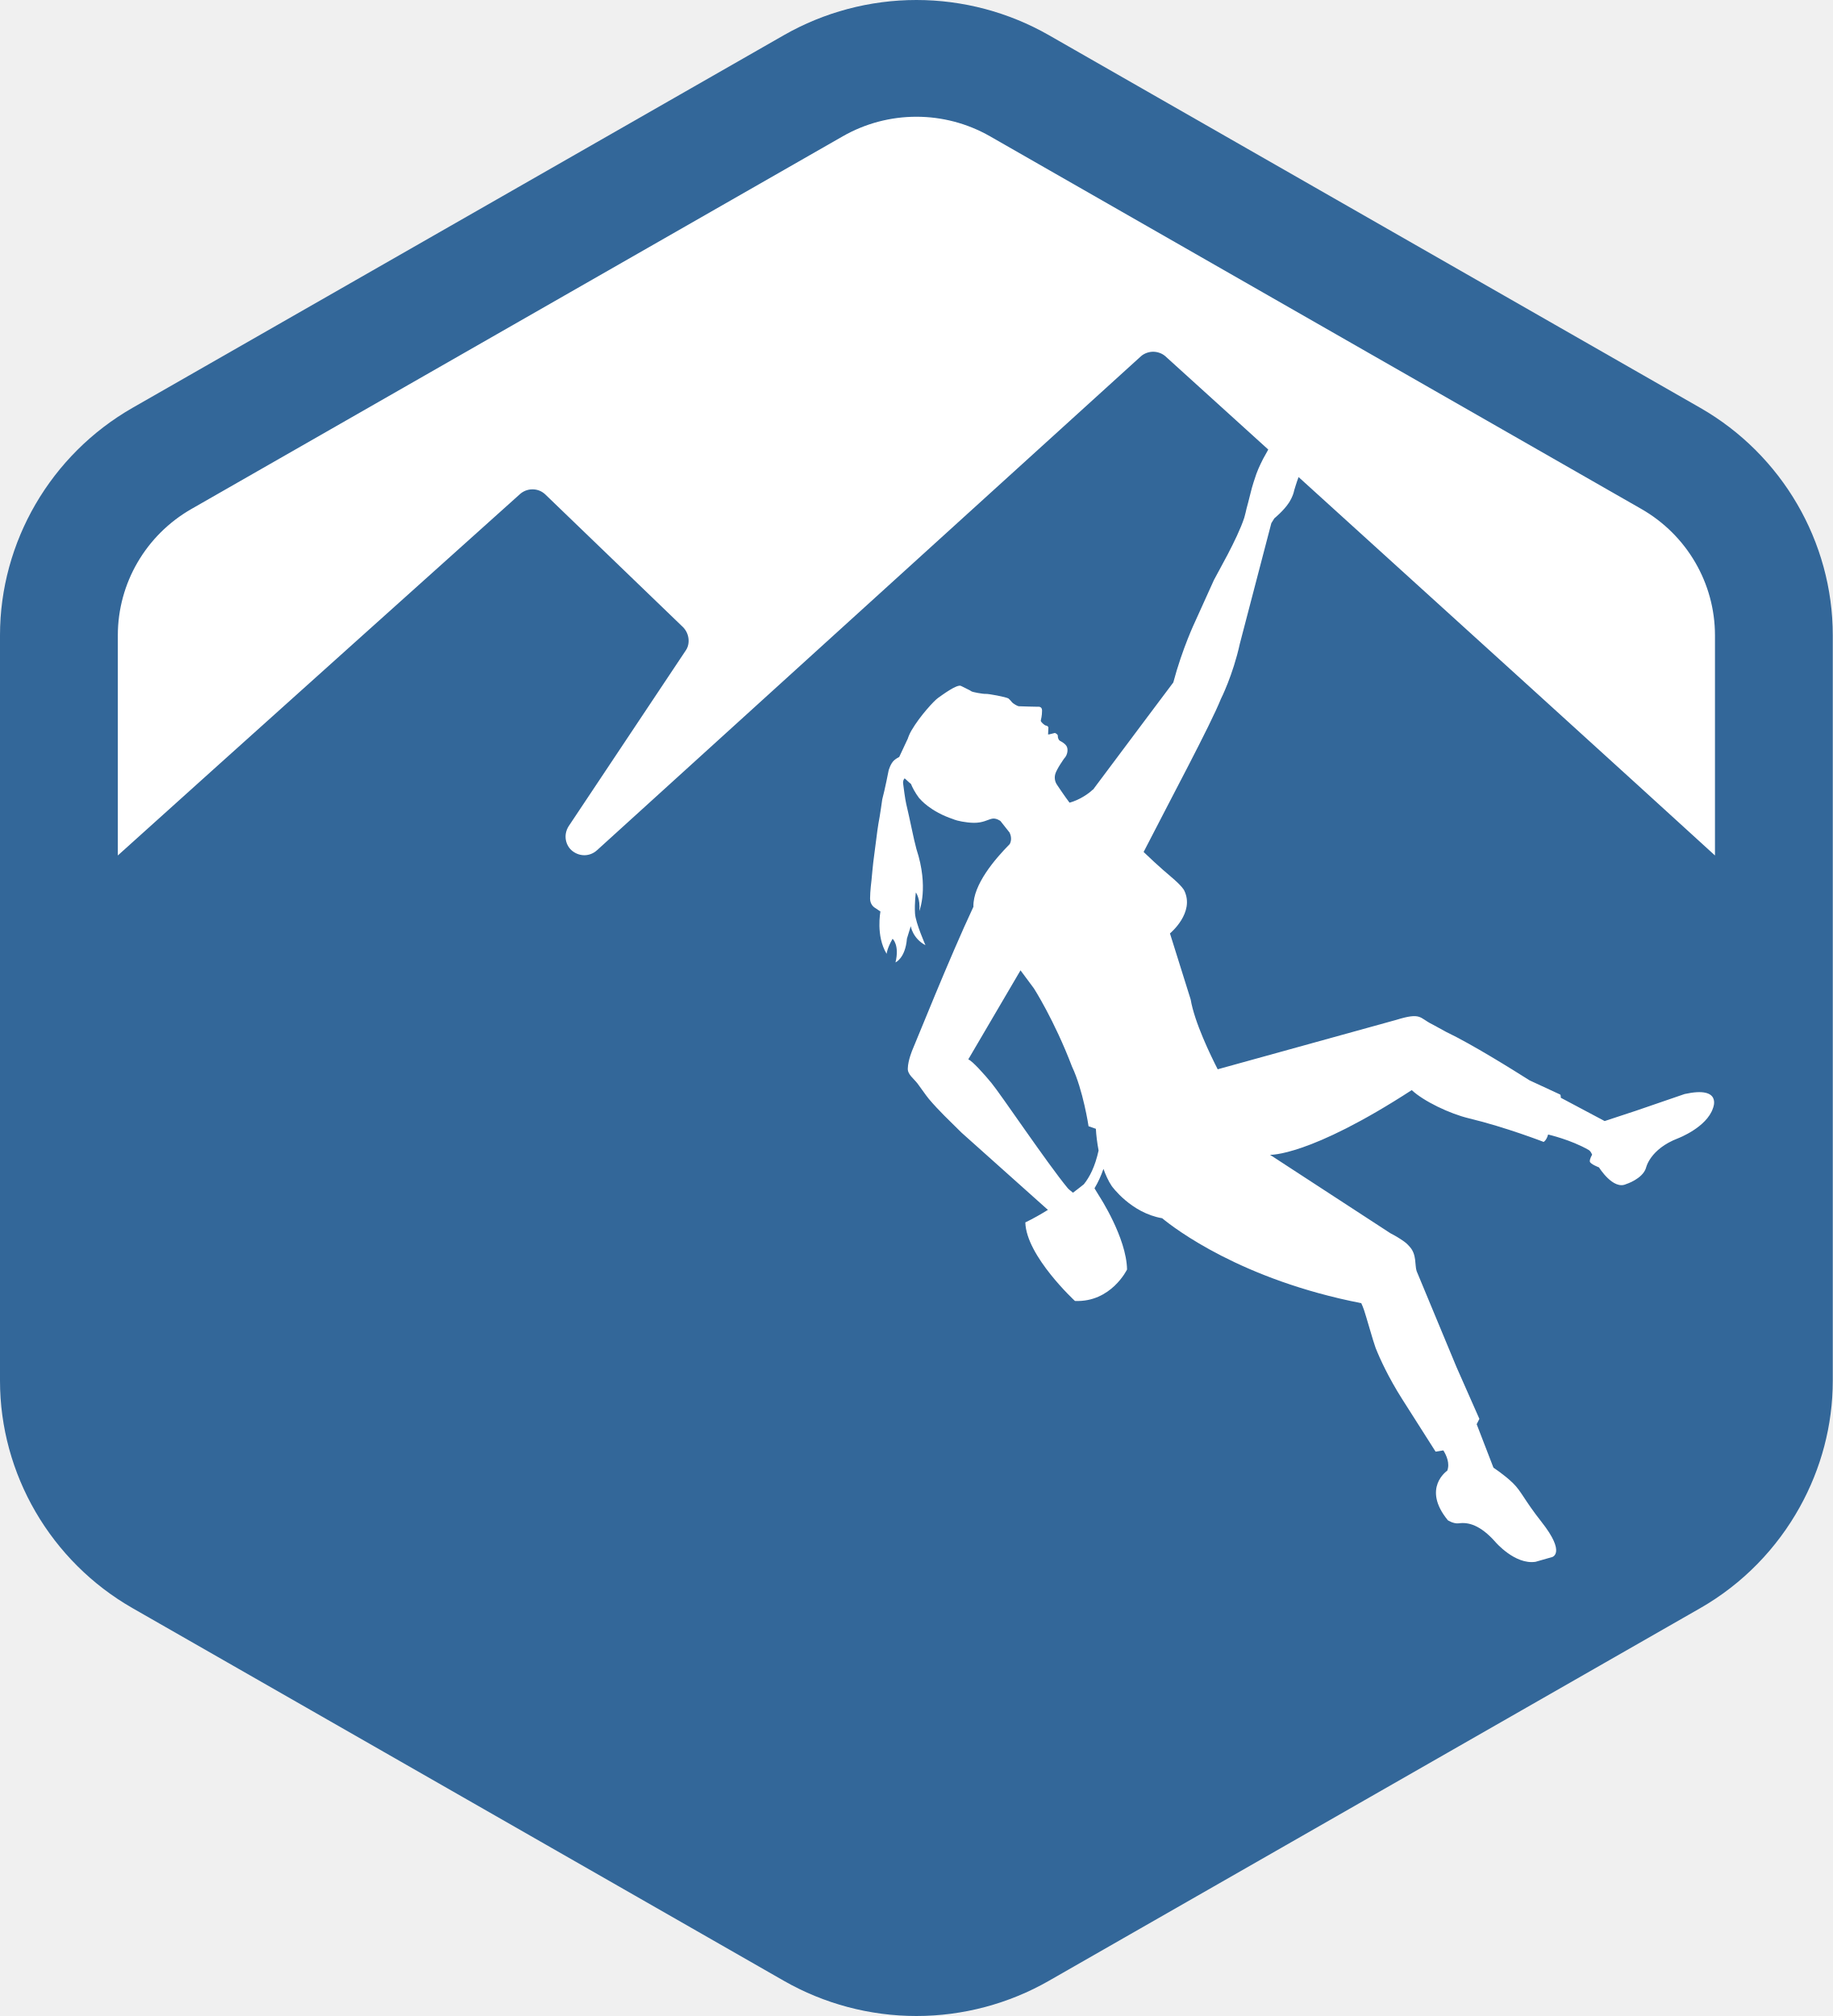
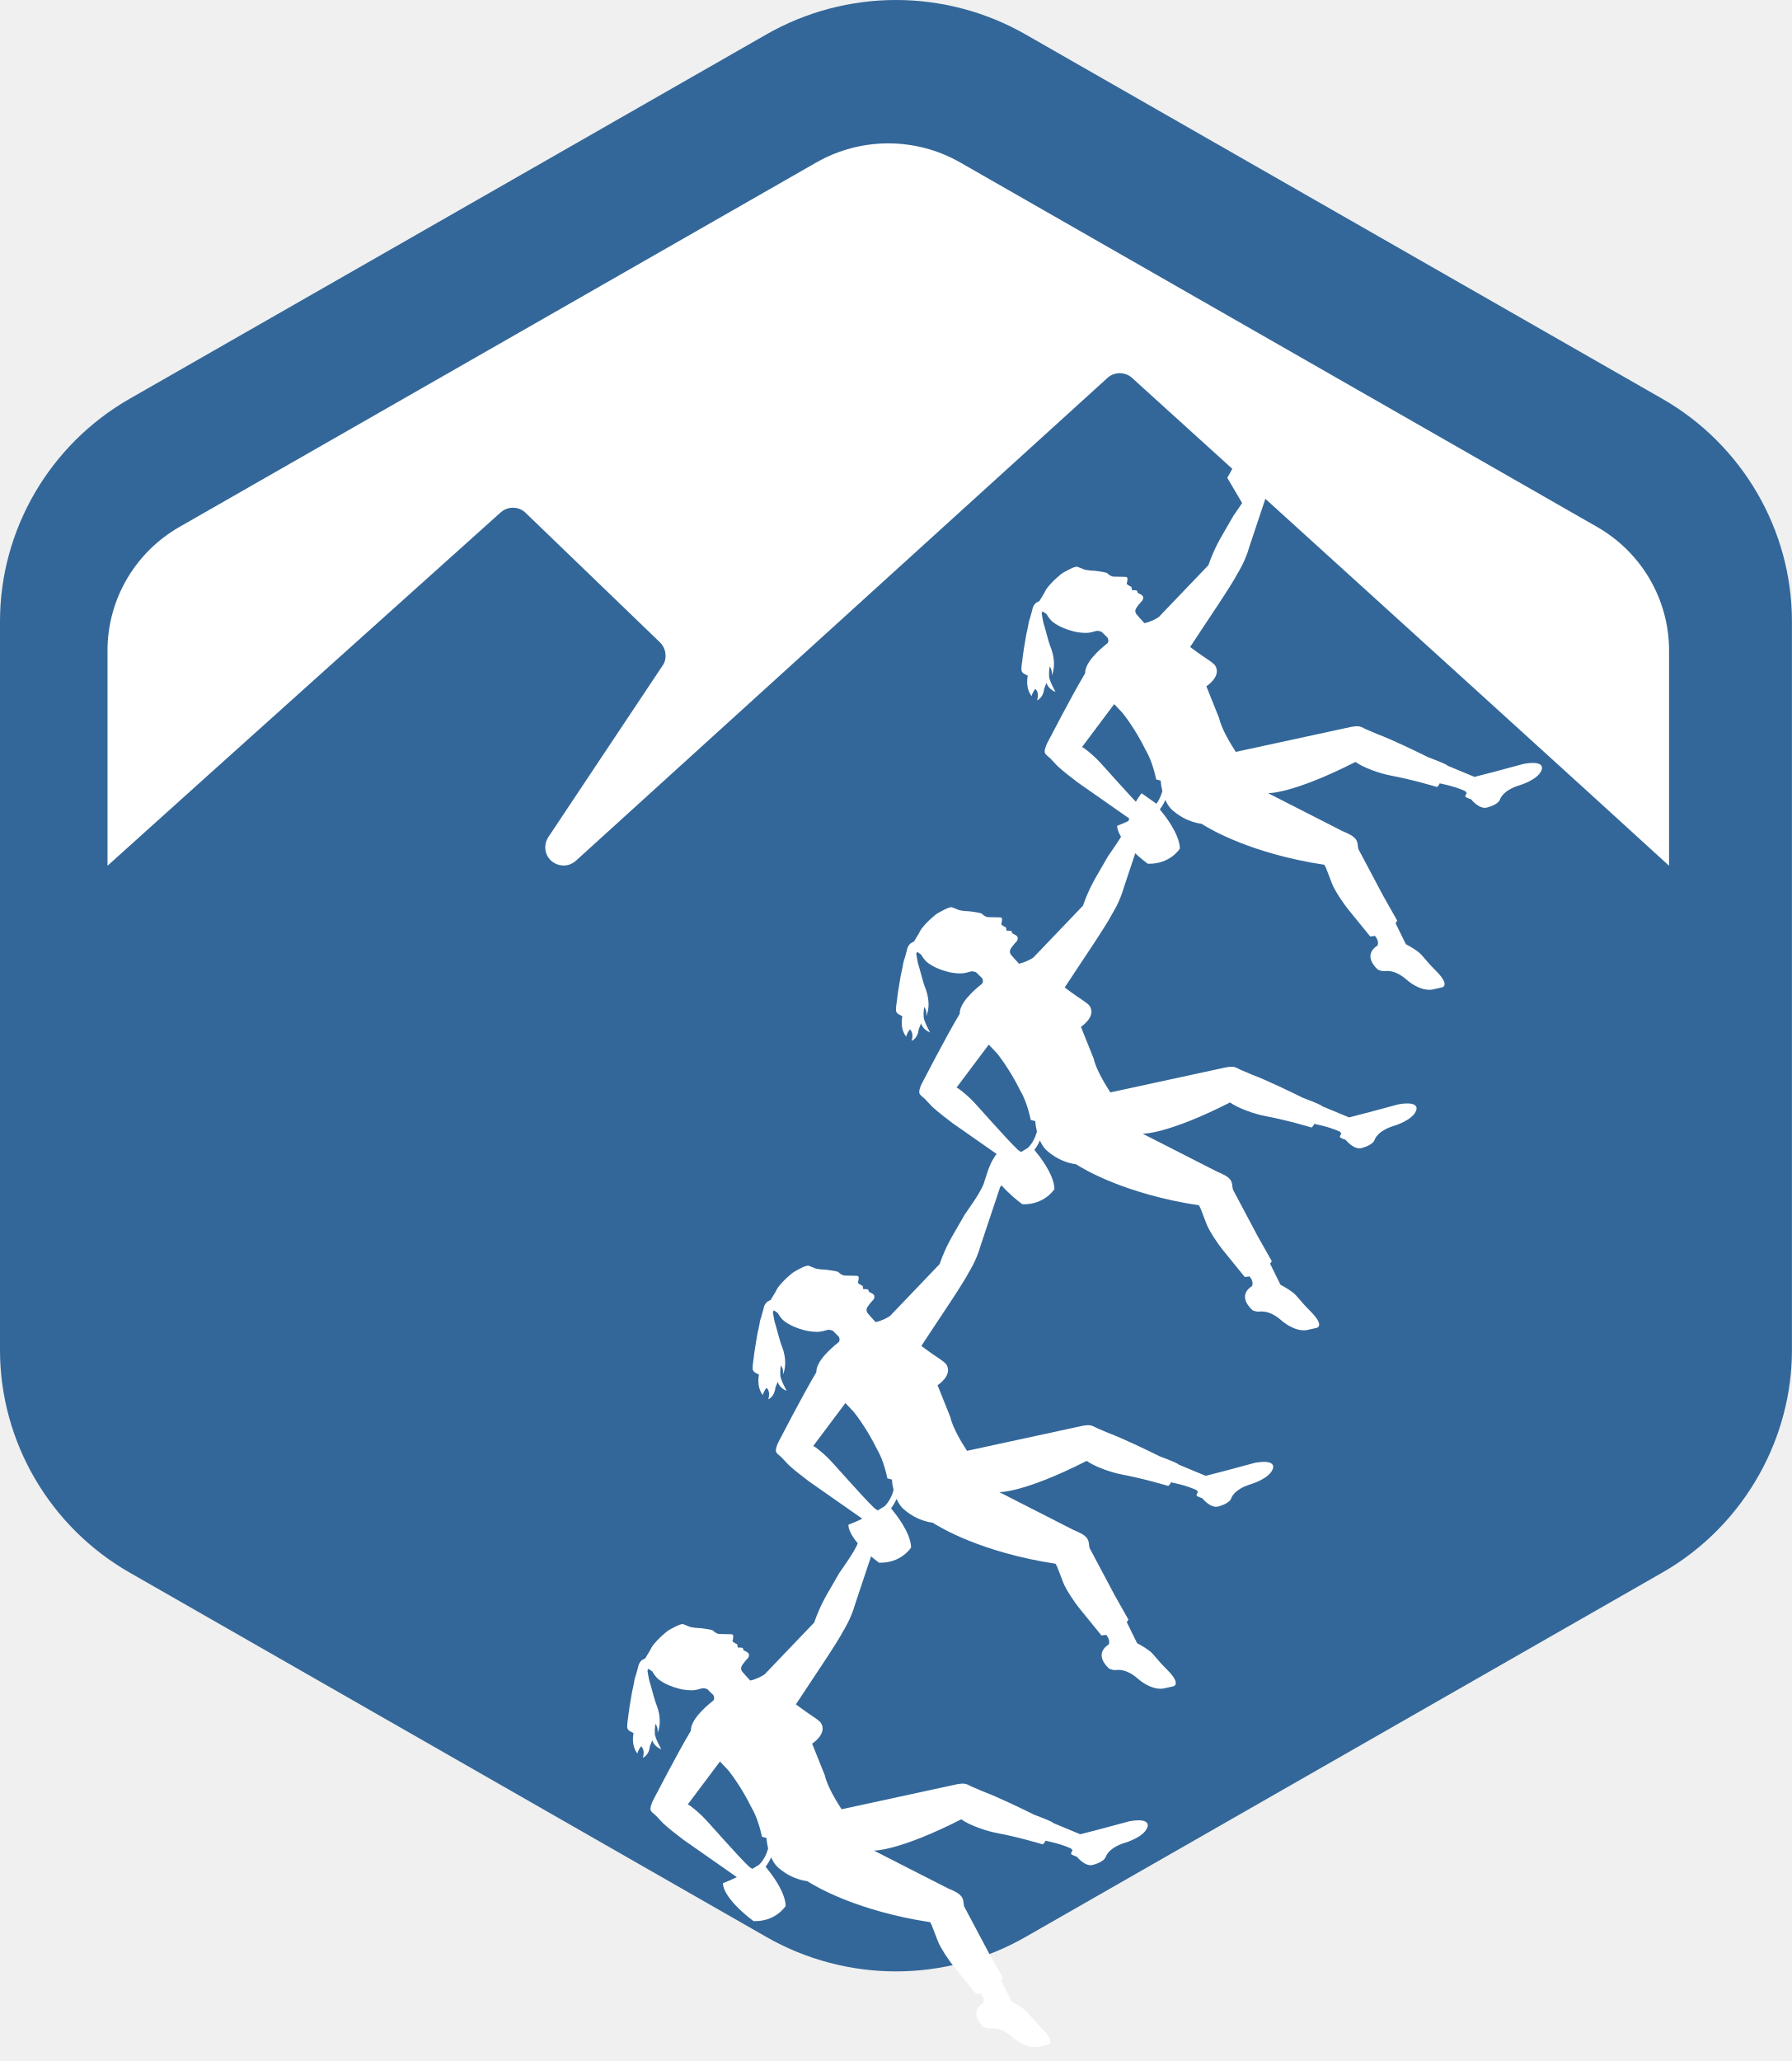
- <svg xmlns="http://www.w3.org/2000/svg" width="100px" height="110px" viewBox="0 0 100 110" version="1.1">
+ <svg xmlns="http://www.w3.org/2000/svg" width="100px" height="115px" viewBox="0 0 100 115" version="1.1">
  <defs />
-   <g id="Marks-&amp;-Avatars" stroke="none" stroke-width="1" fill="none" fill-rule="evenodd">
-     <g id="MP_Mark">
-       <g id="Group-2">
-         <path d="M100,34.667 C100,29.563 97.229,24.806 92.769,22.253 L57.231,1.92 C55.036,0.664 52.535,0 50,0 C47.465,0 44.964,0.664 42.769,1.92 L7.231,22.253 C2.771,24.806 0,29.563 0,34.667 L0,75.333 C0,80.438 2.771,85.194 7.232,87.746 L42.768,108.079 C44.964,109.336 47.465,110 50,110 C52.535,110 55.036,109.336 57.231,108.079 L92.769,87.746 C95.094,86.416 96.953,84.483 98.207,82.218 C99.359,80.138 100,77.776 100,75.333 L100,34.667 Z" id="Fill-1" fill="#336799" />
-         <path d="M59.137,64.617 C58.99,64.737 58.782,64.899 58.544,65.078 C58.425,64.984 58.304,64.888 58.248,64.819 C57.139,63.476 54.614,59.72 54.094,59.089 C53.714,58.628 53.049,57.879 52.831,57.804 C53.465,56.738 54.573,54.82 55.681,52.945 C55.909,53.254 56.15,53.577 56.412,53.93 C56.412,53.93 57.524,55.659 58.492,58.2 C59.099,59.483 59.394,61.452 59.394,61.452 L59.793,61.591 C59.81,61.929 59.861,62.346 59.941,62.777 C59.747,63.66 59.447,64.234 59.137,64.617 M67.649,35.119 L69.366,28.547 L69.53,28.283 C69.53,28.283 70.043,27.866 70.329,27.426 C70.329,27.426 70.552,27.094 70.616,26.746 C70.616,26.746 70.75,26.296 70.853,26.03 C78.305,32.79 89.383,42.846 93.572,46.677 L93.572,34.667 C93.572,31.822 92.04,29.193 89.554,27.77 L54.018,7.437 C52.775,6.726 51.388,6.37 50,6.37 C48.613,6.37 47.226,6.726 45.983,7.437 L10.447,27.77 C7.96,29.193 6.429,31.822 6.429,34.667 L6.429,46.677 C11.49,42.108 28.372,26.959 28.372,26.959 C28.523,26.824 28.758,26.7 29.054,26.7 C29.381,26.7 29.615,26.844 29.766,26.991 L37.261,34.214 C37.624,34.576 37.658,35.13 37.427,35.475 L31.029,45.078 C30.709,45.582 30.874,46.155 31.232,46.434 C31.63,46.747 32.188,46.75 32.585,46.382 L62.243,19.447 C62.444,19.264 62.711,19.192 62.918,19.192 C63.125,19.192 63.394,19.263 63.594,19.447 C63.594,19.447 65.869,21.51 69.199,24.529 C69.133,24.654 69.044,24.816 68.919,25.033 C68.919,25.033 68.671,25.513 68.551,25.852 C68.478,26.06 68.319,26.53 68.232,26.906 C68.178,27.142 68.01,27.763 68.01,27.763 C68.01,27.763 67.934,28.112 67.89,28.247 C67.511,29.412 66.4,31.311 66.236,31.644 L65.204,33.926 C65.204,33.926 64.517,35.363 64.017,37.238 C64.017,37.238 61.763,40.238 59.632,43.094 L59.626,43.082 C59.411,43.297 58.91,43.646 58.356,43.797 C58.064,43.413 57.697,42.853 57.673,42.821 C57.616,42.742 57.499,42.522 57.576,42.239 C57.654,41.956 58.065,41.384 58.065,41.384 C58.261,41.183 58.292,40.856 58.186,40.7 C58.079,40.541 57.889,40.454 57.825,40.417 C57.764,40.381 57.708,40.25 57.717,40.156 C57.726,40.061 57.559,39.992 57.559,39.992 L57.26,40.067 L57.185,40.076 L57.202,39.695 C57.202,39.695 57.191,39.603 57.061,39.588 C56.997,39.58 56.775,39.389 56.787,39.319 C56.8,39.249 56.857,39.057 56.857,38.766 C56.857,38.527 56.632,38.563 56.632,38.563 C56.632,38.563 55.651,38.544 55.581,38.535 C55.513,38.527 55.275,38.394 55.204,38.303 C55.134,38.211 55.021,38.109 55.021,38.109 C54.866,38.025 53.924,37.849 53.786,37.861 C53.649,37.872 53.052,37.767 52.996,37.717 C52.94,37.665 52.658,37.546 52.438,37.428 C52.218,37.311 51.385,37.941 51.18,38.083 C50.976,38.223 50.202,39.055 49.738,39.846 C49.64,40.012 49.574,40.17 49.521,40.331 C49.52,40.332 49.519,40.331 49.517,40.332 L49.064,41.301 C49.064,41.301 48.877,41.398 48.783,41.488 C48.59,41.661 48.488,42.028 48.488,42.028 C48.488,42.028 48.274,43.118 48.137,43.616 C48.137,43.616 48.008,44.555 47.928,44.94 C47.88,45.174 47.718,46.564 47.681,46.784 C47.644,47.003 47.55,48.032 47.55,48.032 C47.55,48.032 47.472,48.643 47.473,49.025 C47.474,49.337 47.664,49.48 47.708,49.513 C47.751,49.545 48.039,49.735 48.039,49.735 C48.039,49.735 47.778,51.065 48.376,52.045 C48.376,52.045 48.401,51.738 48.702,51.223 C48.702,51.223 49.091,51.566 48.86,52.512 C48.86,52.512 49.398,52.288 49.484,51.214 L49.693,50.537 C49.693,50.537 49.796,51.203 50.495,51.573 C50.495,51.573 49.957,50.355 49.925,49.846 C49.89,49.27 49.971,48.696 49.971,48.696 C49.971,48.696 50.227,49.031 50.159,49.706 C50.159,49.706 50.693,48.43 50.001,46.323 C49.849,45.776 49.656,44.743 49.443,43.854 C49.396,43.662 49.288,42.883 49.275,42.745 C49.256,42.563 49.358,42.47 49.358,42.47 C49.384,42.479 49.616,42.715 49.703,42.773 C49.782,42.963 49.915,43.235 50.152,43.55 L50.199,43.596 C50.199,43.596 50.751,44.282 52.023,44.701 C52.034,44.706 52.055,44.715 52.061,44.718 C52.201,44.777 52.698,44.892 53.14,44.896 C53.63,44.899 53.876,44.729 54.118,44.673 C54.353,44.618 54.587,44.798 54.587,44.798 C54.587,44.798 54.829,45.105 55.096,45.442 L55.095,45.457 C55.095,45.457 55.253,45.75 55.096,46.053 C54.261,46.896 53.09,48.283 53.111,49.457 C53.111,49.457 53.116,49.465 53.116,49.466 C51.78,52.318 49.985,56.83 49.782,57.289 C49.782,57.289 49.542,57.857 49.532,58.292 C49.508,58.614 49.847,58.845 50.055,59.112 C50.182,59.275 50.53,59.783 50.68,59.961 C51.239,60.621 51.792,61.136 52.458,61.797 L57.176,66.015 C56.787,66.256 56.372,66.493 55.944,66.699 C55.99,68.529 58.651,70.985 58.651,70.985 C60.625,71.069 61.494,69.269 61.494,69.269 C61.464,67.53 59.98,65.268 59.98,65.268 L59.718,64.838 C59.914,64.514 60.074,64.16 60.207,63.778 C60.325,64.105 60.465,64.426 60.658,64.714 C60.658,64.714 61.7,66.18 63.41,66.471 C64.081,67.026 67.734,69.831 74.273,71.105 C74.324,71.215 74.374,71.335 74.424,71.479 C74.548,71.842 74.934,73.23 75.053,73.538 C75.282,74.123 75.767,75.18 76.517,76.358 L78.329,79.207 L78.752,79.139 C78.923,79.414 79.117,79.848 78.965,80.246 C78.965,80.246 77.556,81.194 78.998,82.952 C78.998,82.952 79.313,83.157 79.599,83.117 C80.113,83.045 80.769,83.208 81.588,84.132 C81.588,84.132 82.656,85.388 83.783,85.217 L84.683,84.96 C84.683,84.96 85.465,84.763 84.112,83.045 C83.156,81.831 83.015,81.378 82.554,80.928 C82.093,80.478 81.486,80.082 81.486,80.082 L80.57,77.709 L80.718,77.419 L79.472,74.598 L77.292,69.351 C77.188,69.03 77.302,68.455 76.925,68.038 C76.927,68.036 76.758,67.839 76.608,67.74 C76.378,67.576 76.128,67.425 75.868,67.293 L69.295,63.01 C69.295,63.01 71.415,63.122 77.027,59.48 C77.669,60.08 79.083,60.765 80.154,61.022 C82.159,61.504 84.224,62.307 84.224,62.307 C84.224,62.307 84.38,62.227 84.468,61.903 C84.468,61.903 85.712,62.185 86.695,62.754 C86.78,62.819 86.823,62.895 86.87,63.005 C86.87,63.005 86.723,63.244 86.745,63.38 C86.768,63.516 87.245,63.698 87.245,63.698 C87.245,63.698 88.018,64.947 88.725,64.609 C88.725,64.609 89.613,64.332 89.808,63.73 C89.808,63.73 90.011,62.698 91.567,62.106 C91.567,62.106 93.123,61.514 93.465,60.462 C93.465,60.462 93.996,59.237 91.919,59.693 L89.255,60.608 L87.553,61.169 L85.16,59.897 C85.163,59.769 85.131,59.724 85.131,59.724 L83.456,58.948 C82.553,58.375 80.32,56.98 78.904,56.304 C78.547,56.103 78.126,55.882 78.127,55.88 C77.439,55.54 77.556,55.223 76.171,55.651 L66.44,58.344 C66.053,57.587 65.172,55.772 64.965,54.534 L63.835,50.93 C63.835,50.93 65.212,49.804 64.611,48.582 C64.611,48.582 64.519,48.365 63.886,47.834 C63.886,47.834 63.218,47.278 62.398,46.487 C63.882,43.589 66.044,39.561 66.611,38.144 C66.611,38.144 67.271,36.845 67.649,35.119" id="Fill-4" fill="#FFFFFF" />
-       </g>
+   <g id="Page-1" stroke="none" stroke-width="1" fill="none" fill-rule="evenodd">
+     <g id="appIcon" fill="#336799" fill-rule="nonzero">
+       <path d="M100,34.667 C100,29.563 97.229,24.806 92.769,22.253 L57.231,1.92 C55.036,0.664 52.535,0 50,0 C47.465,0 44.964,0.664 42.769,1.92 L7.231,22.253 C2.771,24.806 0,29.563 0,34.667 L0,75.333 C0,80.438 2.771,85.194 7.232,87.746 L42.768,108.079 C44.964,109.336 47.465,110 50,110 C52.535,110 55.036,109.336 57.231,108.079 L92.769,87.746 C95.094,86.416 96.953,84.483 98.207,82.218 C99.359,80.138 100,77.776 100,75.333 L100,34.667 Z" id="Fill-1" />
    </g>
+     <path d="M56.984,64.279 C56.909,64.232 56.833,64.185 56.798,64.151 C56.098,63.488 54.505,61.633 54.177,61.322 C53.937,61.094 53.518,60.724 53.38,60.687 C53.78,60.161 54.479,59.214 55.178,58.288 C55.322,58.441 55.474,58.6 55.639,58.775 C55.639,58.775 56.341,59.628 56.951,60.883 C57.334,61.516 57.52,62.488 57.52,62.488 L57.772,62.557 C57.783,62.724 57.815,62.93 57.866,63.143 C57.743,63.578 57.554,63.862 57.358,64.051 C57.266,64.11 57.134,64.19 56.984,64.279 Z M63.811,46.243 L63.915,46.113 C63.915,46.113 64.238,45.907 64.419,45.69 C64.419,45.69 64.56,45.526 64.6,45.354 C64.6,45.354 64.684,45.132 64.749,45 C69.451,48.338 61.605,42.769 63.706,44.259 C63.664,44.321 63.608,44.401 63.529,44.508 C63.529,44.508 63.373,44.745 63.297,44.912 C63.251,45.015 63.151,45.247 63.096,45.433 C63.062,45.549 62.956,45.856 62.956,45.856 C62.956,45.856 62.908,46.028 62.88,46.095 C62.641,46.67 61.94,47.608 61.837,47.772 L61.186,48.899 C61.186,48.899 60.752,49.608 60.437,50.534 C60.437,50.534 59.015,52.015 57.671,53.425 C57.531,53.525 57.215,53.697 56.866,53.772 C56.681,53.582 56.45,53.306 56.435,53.29 C56.399,53.251 56.325,53.143 56.374,53.003 C56.423,52.863 56.682,52.581 56.682,52.581 C56.806,52.481 56.825,52.32 56.758,52.243 C56.691,52.165 56.571,52.122 56.531,52.103 C56.492,52.086 56.457,52.021 56.463,51.974 C56.466,51.943 56.37,51.929 56.174,51.93 L56.138,51.747 C56.008,51.69 55.868,51.596 55.876,51.561 C55.884,51.527 55.92,51.432 55.92,51.288 C55.92,51.17 55.778,51.188 55.778,51.188 C55.778,51.188 55.159,51.179 55.115,51.174 C55.072,51.17 54.922,51.105 54.877,51.06 C54.833,51.014 54.762,50.964 54.762,50.964 C54.664,50.922 54.07,50.835 53.983,50.841 C53.896,50.847 53.52,50.795 53.484,50.77 C53.449,50.745 53.271,50.686 53.132,50.628 C52.993,50.57 52.468,50.881 52.339,50.951 C52.21,51.02 51.722,51.431 51.429,51.821 C51.367,51.903 51.325,51.981 51.292,52.061 C51.292,52.061 51.195,52.221 51.004,52.54 C51.004,52.54 50.886,52.588 50.826,52.632 C50.705,52.717 50.64,52.899 50.64,52.899 C50.64,52.899 50.505,53.437 50.419,53.683 C50.419,53.683 50.338,54.146 50.287,54.336 C50.257,54.452 50.155,55.138 50.131,55.247 C50.108,55.355 50.049,55.863 50.049,55.863 C50.049,55.863 49.999,56.165 50,56.353 C50.001,56.507 50.12,56.578 50.148,56.594 C50.175,56.61 50.357,56.704 50.357,56.704 C50.357,56.704 50.192,57.36 50.57,57.844 C50.57,57.844 50.585,57.693 50.775,57.438 C50.775,57.438 51.021,57.608 50.875,58.075 C50.875,58.075 51.214,57.964 51.269,57.434 L51.401,57.1 C51.401,57.1 51.465,57.428 51.906,57.611 C51.906,57.611 51.567,57.01 51.547,56.758 C51.525,56.474 51.576,56.191 51.576,56.191 C51.576,56.191 51.737,56.356 51.694,56.689 C51.694,56.689 52.031,56.059 51.595,55.019 C51.499,54.749 51.377,54.239 51.243,53.8 C51.213,53.705 51.145,53.321 51.137,53.253 C51.125,53.163 51.189,53.117 51.189,53.117 C51.206,53.121 51.352,53.238 51.407,53.266 C51.457,53.36 51.541,53.495 51.69,53.65 C51.72,53.673 52.068,54.011 52.87,54.218 C52.983,54.256 53.296,54.313 53.575,54.315 C53.884,54.316 54.039,54.232 54.192,54.205 C54.34,54.177 54.488,54.266 54.488,54.266 C54.488,54.266 54.641,54.418 54.809,54.584 C54.808,54.592 54.908,54.736 54.809,54.886 C54.282,55.302 53.544,55.987 53.557,56.566 C52.717,57.979 51.585,60.206 51.457,60.433 C51.457,60.433 51.305,60.714 51.299,60.928 C51.284,61.087 51.498,61.201 51.629,61.333 C51.709,61.414 51.929,61.664 52.023,61.752 C52.376,62.078 52.725,62.332 53.145,62.659 L56.121,64.741 C55.876,64.86 55.614,64.977 55.344,65.079 C55.373,65.982 57.052,67.195 57.052,67.195 C58.297,67.236 58.845,66.348 58.845,66.348 C58.826,65.489 57.89,64.372 57.89,64.372 L57.725,64.16 C57.849,64 57.949,63.825 58.033,63.637 C58.108,63.798 58.196,63.957 58.318,64.099 C58.318,64.099 58.975,64.823 60.054,64.966 C60.477,65.24 62.782,66.625 66.907,67.254 C66.939,67.308 66.971,67.368 67.002,67.439 C67.08,67.618 67.324,68.303 67.399,68.455 C67.544,68.744 67.85,69.266 68.323,69.848 L69.466,71.254 L69.733,71.221 C69.841,71.356 69.963,71.571 69.867,71.767 C69.867,71.767 68.978,72.235 69.888,73.103 C69.888,73.103 70.087,73.204 70.267,73.185 C70.591,73.149 71.005,73.229 71.522,73.686 C71.522,73.686 72.195,74.306 72.906,74.221 L73.474,74.094 C73.474,74.094 73.968,73.997 73.114,73.149 C72.511,72.55 72.422,72.326 72.131,72.104 C71.84,71.882 71.457,71.686 71.457,71.686 L70.88,70.515 L70.973,70.371 L70.187,68.979 L68.812,66.388 C68.746,66.23 68.818,65.946 68.58,65.74 C68.581,65.739 68.475,65.642 68.38,65.593 C68.235,65.512 68.077,65.437 67.913,65.372 L63.767,63.258 C63.767,63.258 65.104,63.313 68.644,61.515 C69.049,61.811 69.941,62.149 70.617,62.276 C71.882,62.514 73.185,62.911 73.185,62.911 C73.185,62.911 73.283,62.871 73.339,62.711 C73.339,62.711 74.123,62.85 74.744,63.131 C74.797,63.163 74.824,63.201 74.854,63.255 C74.854,63.255 74.761,63.373 74.775,63.44 C74.79,63.507 75.091,63.597 75.091,63.597 C75.091,63.597 75.578,64.214 76.024,64.047 C76.024,64.047 76.584,63.91 76.707,63.613 C76.707,63.613 76.835,63.104 77.817,62.811 C77.817,62.811 78.799,62.519 79.014,62 C79.014,62 79.349,61.395 78.039,61.62 L76.359,62.072 L75.285,62.349 L73.775,61.721 C73.776,61.679 73.418,61.522 72.7,61.252 C72.131,60.969 70.722,60.281 69.829,59.947 C69.603,59.848 69.338,59.738 69.338,59.737 C68.904,59.57 68.978,59.413 68.104,59.624 L61.965,60.954 C61.721,60.58 61.166,59.684 61.035,59.073 L60.322,57.294 C60.322,57.294 61.191,56.738 60.812,56.134 C60.812,56.134 60.754,56.027 60.354,55.765 C60.354,55.765 59.933,55.491 59.416,55.1 C60.352,53.669 61.716,51.681 62.073,50.981 C62.073,50.981 62.49,50.34 62.728,49.488 L63.811,46.243 Z" id="Fill-4" fill="#FFFFFF" fill-rule="nonzero" />
+     <path d="M41.984,104.279 C41.909,104.232 41.833,104.185 41.798,104.151 C41.098,103.488 39.505,101.633 39.177,101.322 C38.937,101.094 38.518,100.724 38.38,100.687 C38.78,100.161 39.479,99.214 40.178,98.288 C40.322,98.441 40.474,98.6 40.639,98.775 C40.639,98.775 41.341,99.628 41.951,100.883 C42.334,101.516 42.52,102.488 42.52,102.488 L42.772,102.557 C42.783,102.724 42.815,102.93 42.866,103.143 C42.743,103.578 42.554,103.862 42.358,104.051 C42.266,104.11 42.134,104.19 41.984,104.279 Z M48.811,86.243 L48.915,86.113 C48.915,86.113 49.238,85.907 49.419,85.69 C49.419,85.69 49.56,85.526 49.6,85.354 C49.6,85.354 49.684,85.132 49.749,85 C54.451,88.338 46.605,82.769 48.706,84.259 C48.664,84.321 48.608,84.401 48.529,84.508 C48.529,84.508 48.373,84.745 48.297,84.912 C48.251,85.015 48.151,85.247 48.096,85.433 C48.062,85.549 47.956,85.856 47.956,85.856 C47.956,85.856 47.908,86.028 47.88,86.095 C47.641,86.67 46.94,87.608 46.837,87.772 L46.186,88.899 C46.186,88.899 45.752,89.608 45.437,90.534 C45.437,90.534 44.015,92.015 42.671,93.425 C42.531,93.525 42.215,93.697 41.866,93.772 C41.681,93.582 41.45,93.306 41.435,93.29 C41.399,93.251 41.325,93.143 41.374,93.003 C41.423,92.863 41.682,92.581 41.682,92.581 C41.806,92.481 41.825,92.32 41.758,92.243 C41.691,92.165 41.571,92.122 41.531,92.103 C41.492,92.086 41.457,92.021 41.463,91.974 C41.466,91.943 41.37,91.929 41.174,91.93 L41.138,91.747 C41.008,91.69 40.868,91.596 40.876,91.561 C40.884,91.527 40.92,91.432 40.92,91.288 C40.92,91.17 40.778,91.188 40.778,91.188 C40.778,91.188 40.159,91.179 40.115,91.174 C40.072,91.17 39.922,91.105 39.877,91.06 C39.833,91.014 39.762,90.964 39.762,90.964 C39.664,90.922 39.07,90.835 38.983,90.841 C38.896,90.847 38.52,90.795 38.484,90.77 C38.449,90.745 38.271,90.686 38.132,90.628 C37.993,90.57 37.468,90.881 37.339,90.951 C37.21,91.02 36.722,91.431 36.429,91.821 C36.367,91.903 36.325,91.981 36.292,92.061 C36.292,92.061 36.195,92.221 36.004,92.54 C36.004,92.54 35.886,92.588 35.826,92.632 C35.705,92.717 35.64,92.899 35.64,92.899 C35.64,92.899 35.505,93.437 35.419,93.683 C35.419,93.683 35.338,94.146 35.287,94.336 C35.257,94.452 35.155,95.138 35.131,95.247 C35.108,95.355 35.049,95.863 35.049,95.863 C35.049,95.863 34.999,96.165 35,96.353 C35.001,96.507 35.12,96.578 35.148,96.594 C35.175,96.61 35.357,96.704 35.357,96.704 C35.357,96.704 35.192,97.36 35.57,97.844 C35.57,97.844 35.585,97.693 35.775,97.438 C35.775,97.438 36.021,97.608 35.875,98.075 C35.875,98.075 36.214,97.964 36.269,97.434 L36.401,97.1 C36.401,97.1 36.465,97.428 36.906,97.611 C36.906,97.611 36.567,97.01 36.547,96.758 C36.525,96.474 36.576,96.191 36.576,96.191 C36.576,96.191 36.737,96.356 36.694,96.689 C36.694,96.689 37.031,96.059 36.595,95.019 C36.499,94.749 36.377,94.239 36.243,93.8 C36.213,93.705 36.145,93.321 36.137,93.253 C36.125,93.163 36.189,93.117 36.189,93.117 C36.206,93.121 36.352,93.238 36.407,93.266 C36.457,93.36 36.541,93.495 36.69,93.65 C36.72,93.673 37.068,94.011 37.87,94.218 C37.983,94.256 38.296,94.313 38.575,94.315 C38.884,94.316 39.039,94.232 39.192,94.205 C39.34,94.177 39.488,94.266 39.488,94.266 C39.488,94.266 39.641,94.418 39.809,94.584 C39.808,94.592 39.908,94.736 39.809,94.886 C39.282,95.302 38.544,95.987 38.557,96.566 C37.717,97.979 36.585,100.206 36.457,100.433 C36.457,100.433 36.305,100.714 36.299,100.928 C36.284,101.087 36.498,101.201 36.629,101.333 C36.709,101.414 36.929,101.664 37.023,101.752 C37.376,102.078 37.725,102.332 38.145,102.659 L41.121,104.741 C40.876,104.86 40.614,104.977 40.344,105.079 C40.373,105.982 42.052,107.195 42.052,107.195 C43.297,107.236 43.845,106.348 43.845,106.348 C43.826,105.489 42.89,104.372 42.89,104.372 L42.725,104.16 C42.849,104 42.949,103.825 43.033,103.637 C43.108,103.798 43.196,103.957 43.318,104.099 C43.318,104.099 43.975,104.823 45.054,104.966 C45.477,105.24 47.782,106.625 51.907,107.254 C51.939,107.308 51.971,107.368 52.002,107.439 C52.08,107.618 52.324,108.303 52.399,108.455 C52.544,108.744 52.85,109.266 53.323,109.848 L54.466,111.254 L54.733,111.221 C54.841,111.356 54.963,111.571 54.867,111.767 C54.867,111.767 53.978,112.235 54.888,113.103 C54.888,113.103 55.087,113.204 55.267,113.185 C55.591,113.149 56.005,113.229 56.522,113.686 C56.522,113.686 57.195,114.306 57.906,114.221 L58.474,114.094 C58.474,114.094 58.968,113.997 58.114,113.149 C57.511,112.55 57.422,112.326 57.131,112.104 C56.84,111.882 56.457,111.686 56.457,111.686 L55.88,110.515 L55.973,110.371 L55.187,108.979 L53.812,106.388 C53.746,106.23 53.818,105.946 53.58,105.74 C53.581,105.739 53.475,105.642 53.38,105.593 C53.235,105.512 53.077,105.437 52.913,105.372 L48.767,103.258 C48.767,103.258 50.104,103.313 53.644,101.515 C54.049,101.811 54.941,102.149 55.617,102.276 C56.882,102.514 58.185,102.911 58.185,102.911 C58.185,102.911 58.283,102.871 58.339,102.711 C58.339,102.711 59.123,102.85 59.744,103.131 C59.797,103.163 59.824,103.201 59.854,103.255 C59.854,103.255 59.761,103.373 59.775,103.44 C59.79,103.507 60.091,103.597 60.091,103.597 C60.091,103.597 60.578,104.214 61.024,104.047 C61.024,104.047 61.584,103.91 61.707,103.613 C61.707,103.613 61.835,103.104 62.817,102.811 C62.817,102.811 63.799,102.519 64.014,102 C64.014,102 64.349,101.395 63.039,101.62 L61.359,102.072 L60.285,102.349 L58.775,101.721 C58.776,101.679 58.418,101.522 57.7,101.252 C57.131,100.969 55.722,100.281 54.829,99.947 C54.603,99.848 54.338,99.738 54.338,99.737 C53.904,99.57 53.978,99.413 53.104,99.624 L46.965,100.954 C46.721,100.58 46.166,99.684 46.035,99.073 L45.322,97.294 C45.322,97.294 46.191,96.738 45.812,96.134 C45.812,96.134 45.754,96.027 45.354,95.765 C45.354,95.765 44.933,95.491 44.416,95.1 C45.352,93.669 46.716,91.681 47.073,90.981 C47.073,90.981 47.49,90.34 47.728,89.488 L48.811,86.243 Z" id="Fill-4" fill="#FFFFFF" fill-rule="nonzero" />
+     <path d="M63.984,45.279 C63.909,45.232 63.833,45.185 63.798,45.151 C63.098,44.488 61.505,42.633 61.177,42.322 C60.937,42.094 60.518,41.724 60.38,41.687 C60.78,41.161 61.479,40.214 62.178,39.288 C62.322,39.441 62.474,39.6 62.639,39.775 C62.639,39.775 63.341,40.628 63.951,41.883 C64.334,42.516 64.52,43.488 64.52,43.488 L64.772,43.557 C64.783,43.724 64.815,43.93 64.866,44.143 C64.743,44.578 64.554,44.862 64.358,45.051 C64.266,45.11 64.134,45.19 63.984,45.279 Z M70.811,27.243 L70.915,27.113 C70.915,27.113 71.238,26.907 71.419,26.69 C71.419,26.69 71.56,26.526 71.6,26.354 C71.6,26.354 71.684,26.132 71.749,26 C76.451,29.338 68.605,23.769 70.706,25.259 C70.664,25.321 70.608,25.401 70.529,25.508 C70.529,25.508 70.373,25.745 70.297,25.912 C70.251,26.015 70.151,26.247 70.096,26.433 C70.062,26.549 69.956,26.856 69.956,26.856 C69.956,26.856 69.908,27.028 69.88,27.095 C69.641,27.67 68.94,28.608 68.837,28.772 L68.186,29.899 C68.186,29.899 67.752,30.608 67.437,31.534 C67.437,31.534 66.015,33.015 64.671,34.425 C64.531,34.525 64.215,34.697 63.866,34.772 C63.681,34.582 63.45,34.306 63.435,34.29 C63.399,34.251 63.325,34.143 63.374,34.003 C63.423,33.863 63.682,33.581 63.682,33.581 C63.806,33.481 63.825,33.32 63.758,33.243 C63.691,33.165 63.571,33.122 63.531,33.103 C63.492,33.086 63.457,33.021 63.463,32.974 C63.466,32.943 63.37,32.929 63.174,32.93 L63.138,32.747 C63.008,32.69 62.868,32.596 62.876,32.561 C62.884,32.527 62.92,32.432 62.92,32.288 C62.92,32.17 62.778,32.188 62.778,32.188 C62.778,32.188 62.159,32.179 62.115,32.174 C62.072,32.17 61.922,32.105 61.877,32.06 C61.833,32.014 61.762,31.964 61.762,31.964 C61.664,31.922 61.07,31.835 60.983,31.841 C60.896,31.847 60.52,31.795 60.484,31.77 C60.449,31.745 60.271,31.686 60.132,31.628 C59.993,31.57 59.468,31.881 59.339,31.951 C59.21,32.02 58.722,32.431 58.429,32.821 C58.367,32.903 58.325,32.981 58.292,33.061 C58.292,33.061 58.195,33.221 58.004,33.54 C58.004,33.54 57.886,33.588 57.826,33.632 C57.705,33.717 57.64,33.899 57.64,33.899 C57.64,33.899 57.505,34.437 57.419,34.683 C57.419,34.683 57.338,35.146 57.287,35.336 C57.257,35.452 57.155,36.138 57.131,36.247 C57.108,36.355 57.049,36.863 57.049,36.863 C57.049,36.863 56.999,37.165 57,37.353 C57.001,37.507 57.12,37.578 57.148,37.594 C57.175,37.61 57.357,37.704 57.357,37.704 C57.357,37.704 57.192,38.36 57.57,38.844 C57.57,38.844 57.585,38.693 57.775,38.438 C57.775,38.438 58.021,38.608 57.875,39.075 C57.875,39.075 58.214,38.964 58.269,38.434 L58.401,38.1 C58.401,38.1 58.465,38.428 58.906,38.611 C58.906,38.611 58.567,38.01 58.547,37.758 C58.525,37.474 58.576,37.191 58.576,37.191 C58.576,37.191 58.737,37.356 58.694,37.689 C58.694,37.689 59.031,37.059 58.595,36.019 C58.499,35.749 58.377,35.239 58.243,34.8 C58.213,34.705 58.145,34.321 58.137,34.253 C58.125,34.163 58.189,34.117 58.189,34.117 C58.206,34.121 58.352,34.238 58.407,34.266 C58.457,34.36 58.541,34.495 58.69,34.65 C58.72,34.673 59.068,35.011 59.87,35.218 C59.983,35.256 60.296,35.313 60.575,35.315 C60.884,35.316 61.039,35.232 61.192,35.205 C61.34,35.177 61.488,35.266 61.488,35.266 C61.488,35.266 61.641,35.418 61.809,35.584 C61.808,35.592 61.908,35.736 61.809,35.886 C61.282,36.302 60.544,36.987 60.557,37.566 C59.717,38.979 58.585,41.206 58.457,41.433 C58.457,41.433 58.305,41.714 58.299,41.928 C58.284,42.087 58.498,42.201 58.629,42.333 C58.709,42.414 58.929,42.664 59.023,42.752 C59.376,43.078 59.725,43.332 60.145,43.659 L63.121,45.741 C62.876,45.86 62.614,45.977 62.344,46.079 C62.373,46.982 64.052,48.195 64.052,48.195 C65.297,48.236 65.845,47.348 65.845,47.348 C65.826,46.489 64.89,45.372 64.89,45.372 L64.725,45.16 C64.849,45 64.949,44.825 65.033,44.637 C65.108,44.798 65.196,44.957 65.318,45.099 C65.318,45.099 65.975,45.823 67.054,45.966 C67.477,46.24 69.782,47.625 73.907,48.254 C73.939,48.308 73.971,48.368 74.002,48.439 C74.08,48.618 74.324,49.303 74.399,49.455 C74.544,49.744 74.85,50.266 75.323,50.848 L76.466,52.254 L76.733,52.221 C76.841,52.356 76.963,52.571 76.867,52.767 C76.867,52.767 75.978,53.235 76.888,54.103 C76.888,54.103 77.087,54.204 77.267,54.185 C77.591,54.149 78.005,54.229 78.522,54.686 C78.522,54.686 79.195,55.306 79.906,55.221 L80.474,55.094 C80.474,55.094 80.968,54.997 80.114,54.149 C79.511,53.55 79.422,53.326 79.131,53.104 C78.84,52.882 78.457,52.686 78.457,52.686 L77.88,51.515 L77.973,51.371 L77.187,49.979 L75.812,47.388 C75.746,47.23 75.818,46.946 75.58,46.74 C75.581,46.739 75.475,46.642 75.38,46.593 C75.235,46.512 75.077,46.437 74.913,46.372 L70.767,44.258 C70.767,44.258 72.104,44.313 75.644,42.515 C76.049,42.811 76.941,43.149 77.617,43.276 C78.882,43.514 80.185,43.911 80.185,43.911 C80.185,43.911 80.283,43.871 80.339,43.711 C80.339,43.711 81.123,43.85 81.744,44.131 C81.797,44.163 81.824,44.201 81.854,44.255 C81.854,44.255 81.761,44.373 81.775,44.44 C81.79,44.507 82.091,44.597 82.091,44.597 C82.091,44.597 82.578,45.214 83.024,45.047 C83.024,45.047 83.584,44.91 83.707,44.613 C83.707,44.613 83.835,44.104 84.817,43.811 C84.817,43.811 85.799,43.519 86.014,43 C86.014,43 86.349,42.395 85.039,42.62 L83.359,43.072 L82.285,43.349 L80.775,42.721 C80.776,42.679 80.418,42.522 79.7,42.252 C79.131,41.969 77.722,41.281 76.829,40.947 C76.603,40.848 76.338,40.738 76.338,40.737 C75.904,40.57 75.978,40.413 75.104,40.624 L68.965,41.954 C68.721,41.58 68.166,40.684 68.035,40.073 L67.322,38.294 C67.322,38.294 68.191,37.738 67.812,37.134 C67.812,37.134 67.754,37.027 67.354,36.765 C67.354,36.765 66.933,36.491 66.416,36.1 C67.352,34.669 68.716,32.681 69.073,31.981 C69.073,31.981 69.49,31.34 69.728,30.488 L70.811,27.243 Z" id="Fill-4" fill="#FFFFFF" fill-rule="nonzero" />
+     <path d="M48.984,84.279 C48.909,84.232 48.833,84.185 48.798,84.151 C48.098,83.488 46.505,81.633 46.177,81.322 C45.937,81.094 45.518,80.724 45.38,80.687 C45.78,80.161 46.479,79.214 47.178,78.288 C47.322,78.441 47.474,78.6 47.639,78.775 C47.639,78.775 48.341,79.628 48.951,80.883 C49.334,81.516 49.52,82.488 49.52,82.488 L49.772,82.557 C49.783,82.724 49.815,82.93 49.866,83.143 C49.743,83.578 49.554,83.862 49.358,84.051 C49.266,84.11 49.134,84.19 48.984,84.279 Z M55.811,66.243 L55.915,66.113 C55.915,66.113 56.238,65.907 56.419,65.69 C56.419,65.69 56.56,65.526 56.6,65.354 C56.6,65.354 56.684,65.132 56.749,65 C61.451,68.338 53.605,62.769 55.706,64.259 C55.664,64.321 55.608,64.401 55.529,64.508 C55.529,64.508 55.373,64.745 55.297,64.912 C55.251,65.015 55.151,65.247 55.096,65.433 C55.062,65.549 54.956,65.856 54.956,65.856 C54.956,65.856 54.908,66.028 54.88,66.095 C54.641,66.67 53.94,67.608 53.837,67.772 L53.186,68.899 C53.186,68.899 52.752,69.608 52.437,70.534 C52.437,70.534 51.015,72.015 49.671,73.425 C49.531,73.525 49.215,73.697 48.866,73.772 C48.681,73.582 48.45,73.306 48.435,73.29 C48.399,73.251 48.325,73.143 48.374,73.003 C48.423,72.863 48.682,72.581 48.682,72.581 C48.806,72.481 48.825,72.32 48.758,72.243 C48.691,72.165 48.571,72.122 48.531,72.103 C48.492,72.086 48.457,72.021 48.463,71.974 C48.466,71.943 48.37,71.929 48.174,71.93 L48.138,71.747 C48.008,71.69 47.868,71.596 47.876,71.561 C47.884,71.527 47.92,71.432 47.92,71.288 C47.92,71.17 47.778,71.188 47.778,71.188 C47.778,71.188 47.159,71.179 47.115,71.174 C47.072,71.17 46.922,71.105 46.877,71.06 C46.833,71.014 46.762,70.964 46.762,70.964 C46.664,70.922 46.07,70.835 45.983,70.841 C45.896,70.847 45.52,70.795 45.484,70.77 C45.449,70.745 45.271,70.686 45.132,70.628 C44.993,70.57 44.468,70.881 44.339,70.951 C44.21,71.02 43.722,71.431 43.429,71.821 C43.367,71.903 43.325,71.981 43.292,72.061 C43.292,72.061 43.195,72.221 43.004,72.54 C43.004,72.54 42.886,72.588 42.826,72.632 C42.705,72.717 42.64,72.899 42.64,72.899 C42.64,72.899 42.505,73.437 42.419,73.683 C42.419,73.683 42.338,74.146 42.287,74.336 C42.257,74.452 42.155,75.138 42.131,75.247 C42.108,75.355 42.049,75.863 42.049,75.863 C42.049,75.863 41.999,76.165 42,76.353 C42.001,76.507 42.12,76.578 42.148,76.594 C42.175,76.61 42.357,76.704 42.357,76.704 C42.357,76.704 42.192,77.36 42.57,77.844 C42.57,77.844 42.585,77.693 42.775,77.438 C42.775,77.438 43.021,77.608 42.875,78.075 C42.875,78.075 43.214,77.964 43.269,77.434 L43.401,77.1 C43.401,77.1 43.465,77.428 43.906,77.611 C43.906,77.611 43.567,77.01 43.547,76.758 C43.525,76.474 43.576,76.191 43.576,76.191 C43.576,76.191 43.737,76.356 43.694,76.689 C43.694,76.689 44.031,76.059 43.595,75.019 C43.499,74.749 43.377,74.239 43.243,73.8 C43.213,73.705 43.145,73.321 43.137,73.253 C43.125,73.163 43.189,73.117 43.189,73.117 C43.206,73.121 43.352,73.238 43.407,73.266 C43.457,73.36 43.541,73.495 43.69,73.65 C43.72,73.673 44.068,74.011 44.87,74.218 C44.983,74.256 45.296,74.313 45.575,74.315 C45.884,74.316 46.039,74.232 46.192,74.205 C46.34,74.177 46.488,74.266 46.488,74.266 C46.488,74.266 46.641,74.418 46.809,74.584 C46.808,74.592 46.908,74.736 46.809,74.886 C46.282,75.302 45.544,75.987 45.557,76.566 C44.717,77.979 43.585,80.206 43.457,80.433 C43.457,80.433 43.305,80.714 43.299,80.928 C43.284,81.087 43.498,81.201 43.629,81.333 C43.709,81.414 43.929,81.664 44.023,81.752 C44.376,82.078 44.725,82.332 45.145,82.659 L48.121,84.741 C47.876,84.86 47.614,84.977 47.344,85.079 C47.373,85.982 49.052,87.195 49.052,87.195 C50.297,87.236 50.845,86.348 50.845,86.348 C50.826,85.489 49.89,84.372 49.89,84.372 L49.725,84.16 C49.849,84 49.949,83.825 50.033,83.637 C50.108,83.798 50.196,83.957 50.318,84.099 C50.318,84.099 50.975,84.823 52.054,84.966 C52.477,85.24 54.782,86.625 58.907,87.254 C58.939,87.308 58.971,87.368 59.002,87.439 C59.08,87.618 59.324,88.303 59.399,88.455 C59.544,88.744 59.85,89.266 60.323,89.848 L61.466,91.254 L61.733,91.221 C61.841,91.356 61.963,91.571 61.867,91.767 C61.867,91.767 60.978,92.235 61.888,93.103 C61.888,93.103 62.087,93.204 62.267,93.185 C62.591,93.149 63.005,93.229 63.522,93.686 C63.522,93.686 64.195,94.306 64.906,94.221 L65.474,94.094 C65.474,94.094 65.968,93.997 65.114,93.149 C64.511,92.55 64.422,92.326 64.131,92.104 C63.84,91.882 63.457,91.686 63.457,91.686 L62.88,90.515 L62.973,90.371 L62.187,88.979 L60.812,86.388 C60.746,86.23 60.818,85.946 60.58,85.74 C60.581,85.739 60.475,85.642 60.38,85.593 C60.235,85.512 60.077,85.437 59.913,85.372 L55.767,83.258 C55.767,83.258 57.104,83.313 60.644,81.515 C61.049,81.811 61.941,82.149 62.617,82.276 C63.882,82.514 65.185,82.911 65.185,82.911 C65.185,82.911 65.283,82.871 65.339,82.711 C65.339,82.711 66.123,82.85 66.744,83.131 C66.797,83.163 66.824,83.201 66.854,83.255 C66.854,83.255 66.761,83.373 66.775,83.44 C66.79,83.507 67.091,83.597 67.091,83.597 C67.091,83.597 67.578,84.214 68.024,84.047 C68.024,84.047 68.584,83.91 68.707,83.613 C68.707,83.613 68.835,83.104 69.817,82.811 C69.817,82.811 70.799,82.519 71.014,82 C71.014,82 71.349,81.395 70.039,81.62 L68.359,82.072 L67.285,82.349 L65.775,81.721 C65.776,81.679 65.418,81.522 64.7,81.252 C64.131,80.969 62.722,80.281 61.829,79.947 C61.603,79.848 61.338,79.738 61.338,79.737 C60.904,79.57 60.978,79.413 60.104,79.624 L53.965,80.954 C53.721,80.58 53.166,79.684 53.035,79.073 L52.322,77.294 C52.322,77.294 53.191,76.738 52.812,76.134 C52.812,76.134 52.754,76.027 52.354,75.765 C52.354,75.765 51.933,75.491 51.416,75.1 C52.352,73.669 53.716,71.681 54.073,70.981 C54.073,70.981 54.49,70.34 54.728,69.488 L55.811,66.243 Z" id="Fill-4" fill="#FFFFFF" fill-rule="nonzero" />
+     <path d="M69.9,29.056 C69.9,29.056 70.123,28.724 70.187,28.376 C70.187,28.376 70.321,27.926 70.424,27.66 C77.876,34.42 88.954,44.476 93.143,48.307 L93.143,36.297 C93.143,33.452 91.611,30.823 89.125,29.4 L53.589,9.067 C52.346,8.356 50.959,8 49.571,8 C48.184,8 46.797,8.356 45.554,9.067 L10.018,29.4 C7.531,30.823 6,33.452 6,36.297 L6,48.307 C11.061,43.738 27.943,28.589 27.943,28.589 C28.094,28.454 28.329,28.33 28.625,28.33 C28.952,28.33 29.186,28.474 29.337,28.621 L36.832,35.844 C37.195,36.206 37.229,36.76 36.998,37.105 L30.6,46.708 C30.28,47.212 30.445,47.785 30.803,48.064 C31.201,48.377 31.759,48.38 32.156,48.012 L61.814,21.077 C62.015,20.894 62.282,20.822 62.489,20.822 C62.696,20.822 62.965,20.893 63.165,21.077 C63.165,21.077 65.44,23.14 68.77,26.159 C68.704,26.284 68.615,26.446 68.49,26.663" id="Fill-4" fill="#FFFFFF" fill-rule="nonzero" />
  </g>
</svg>
